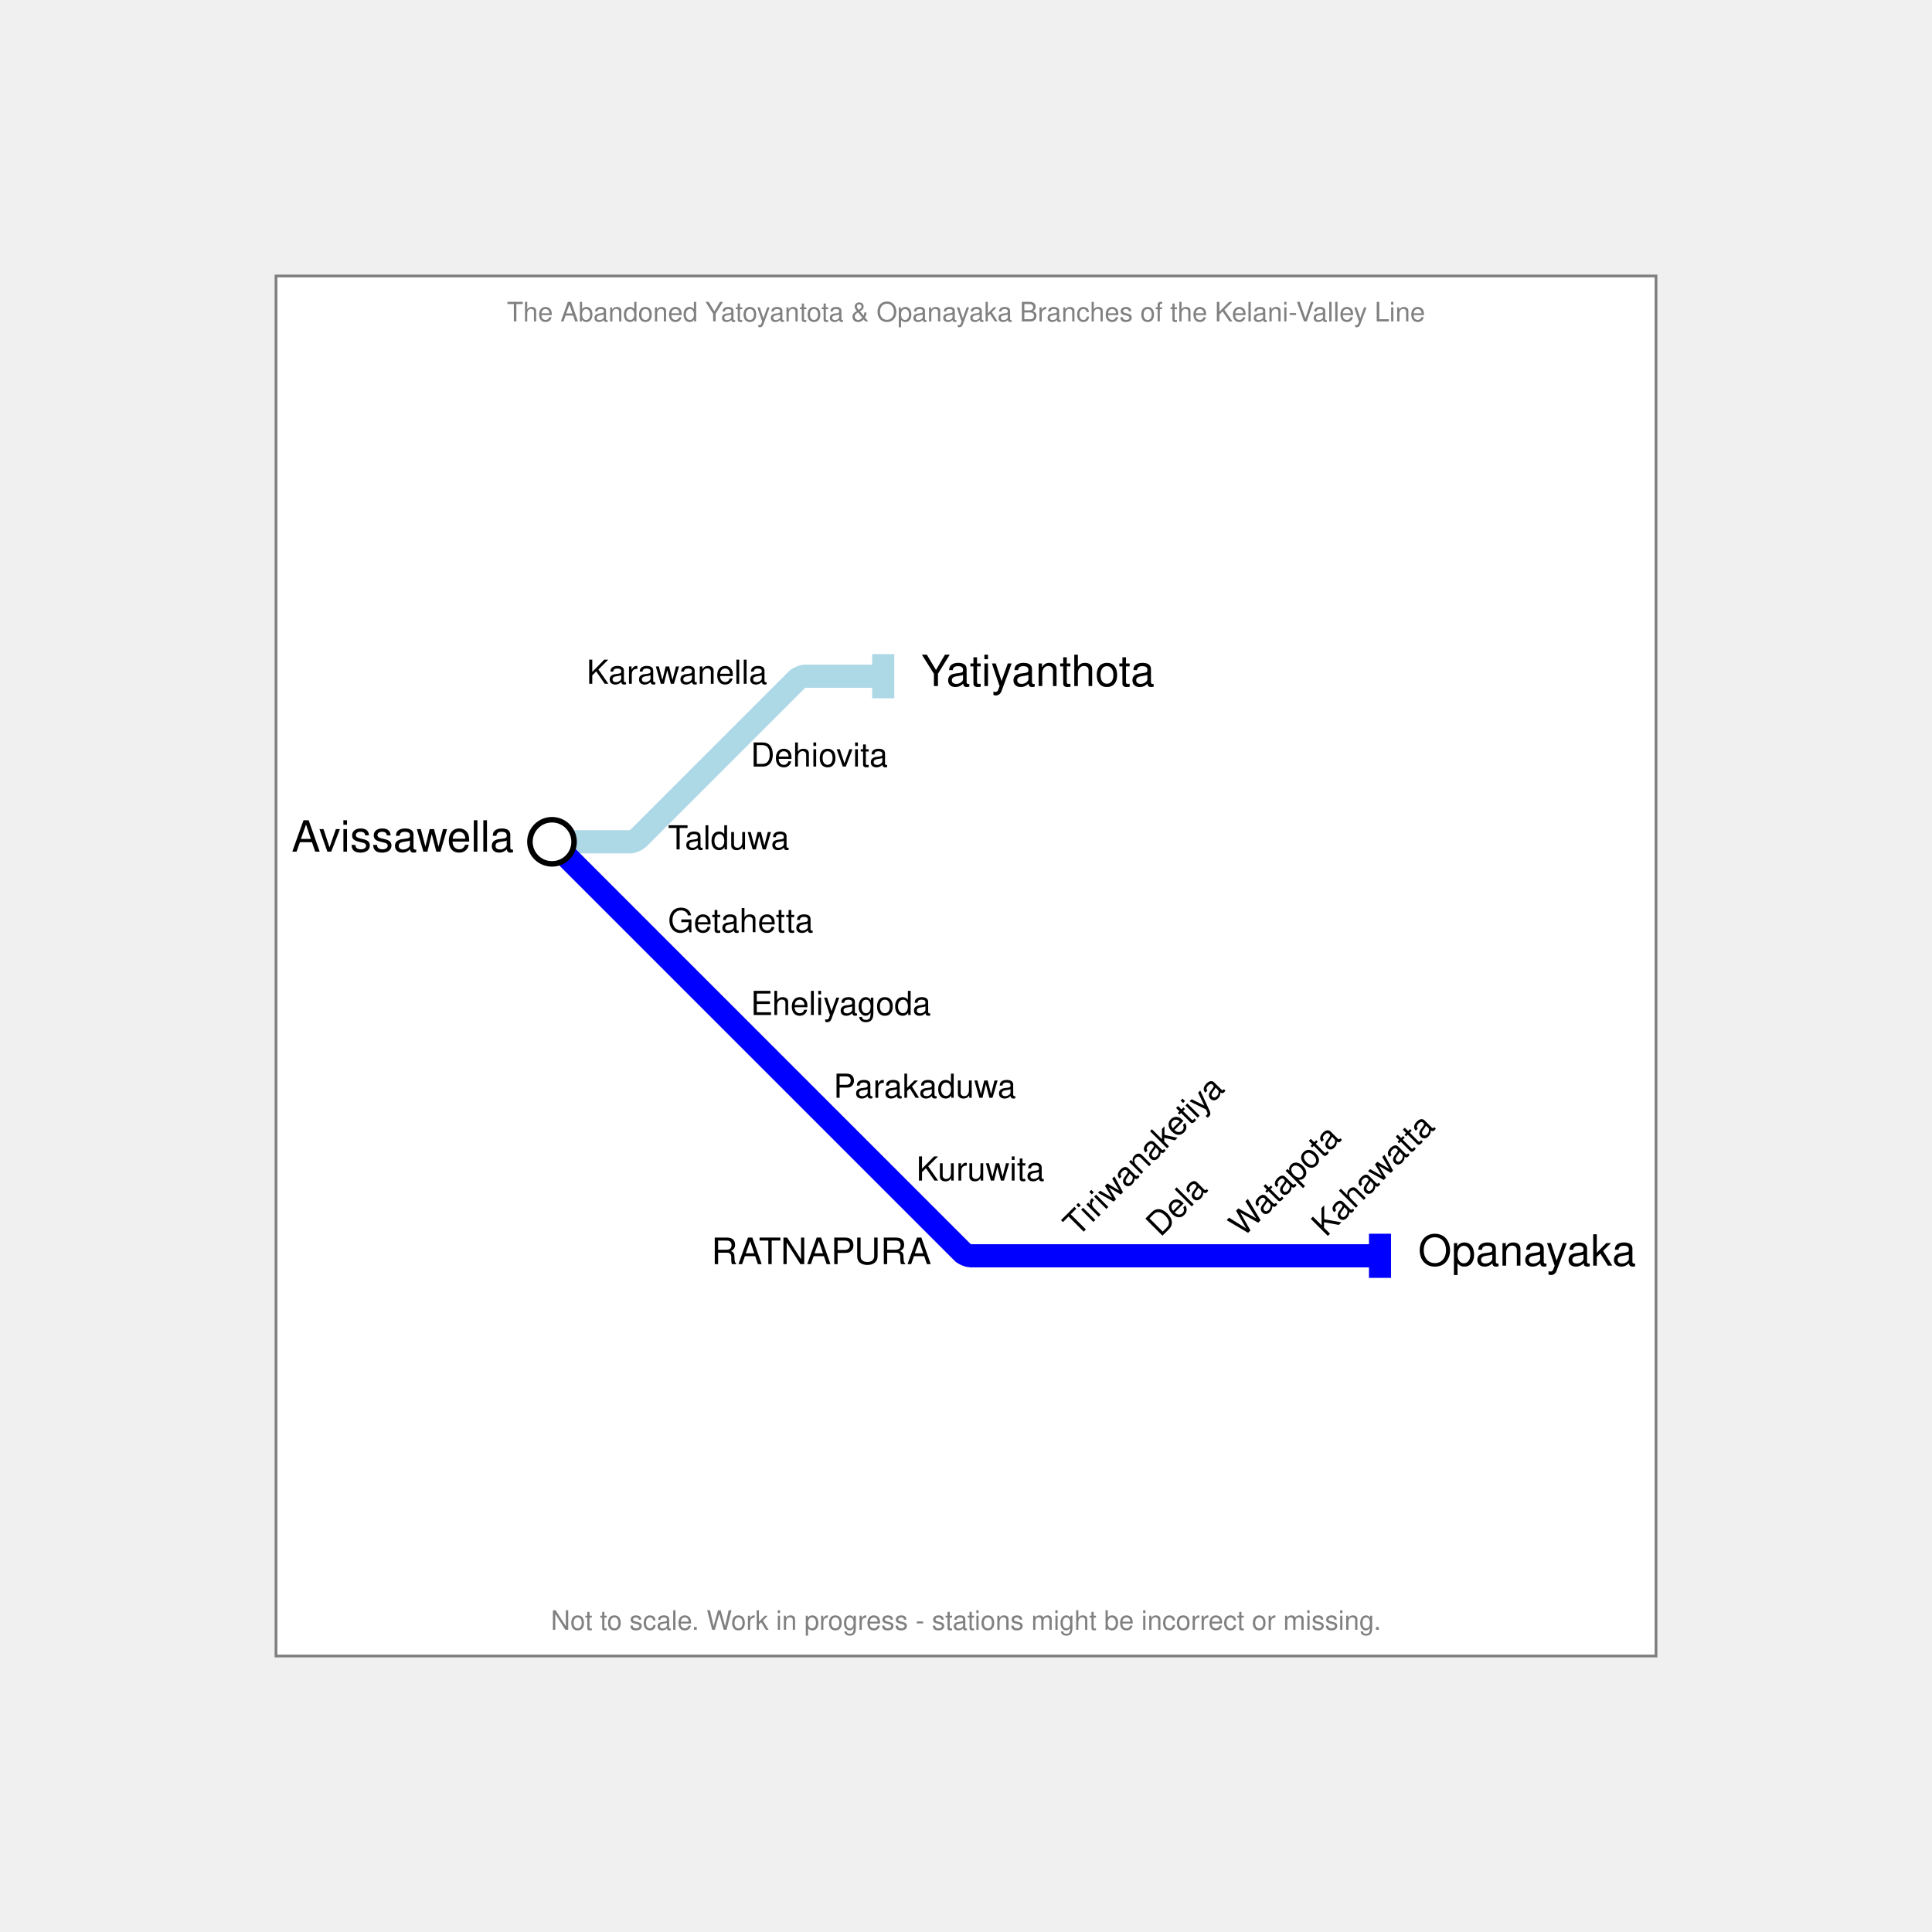
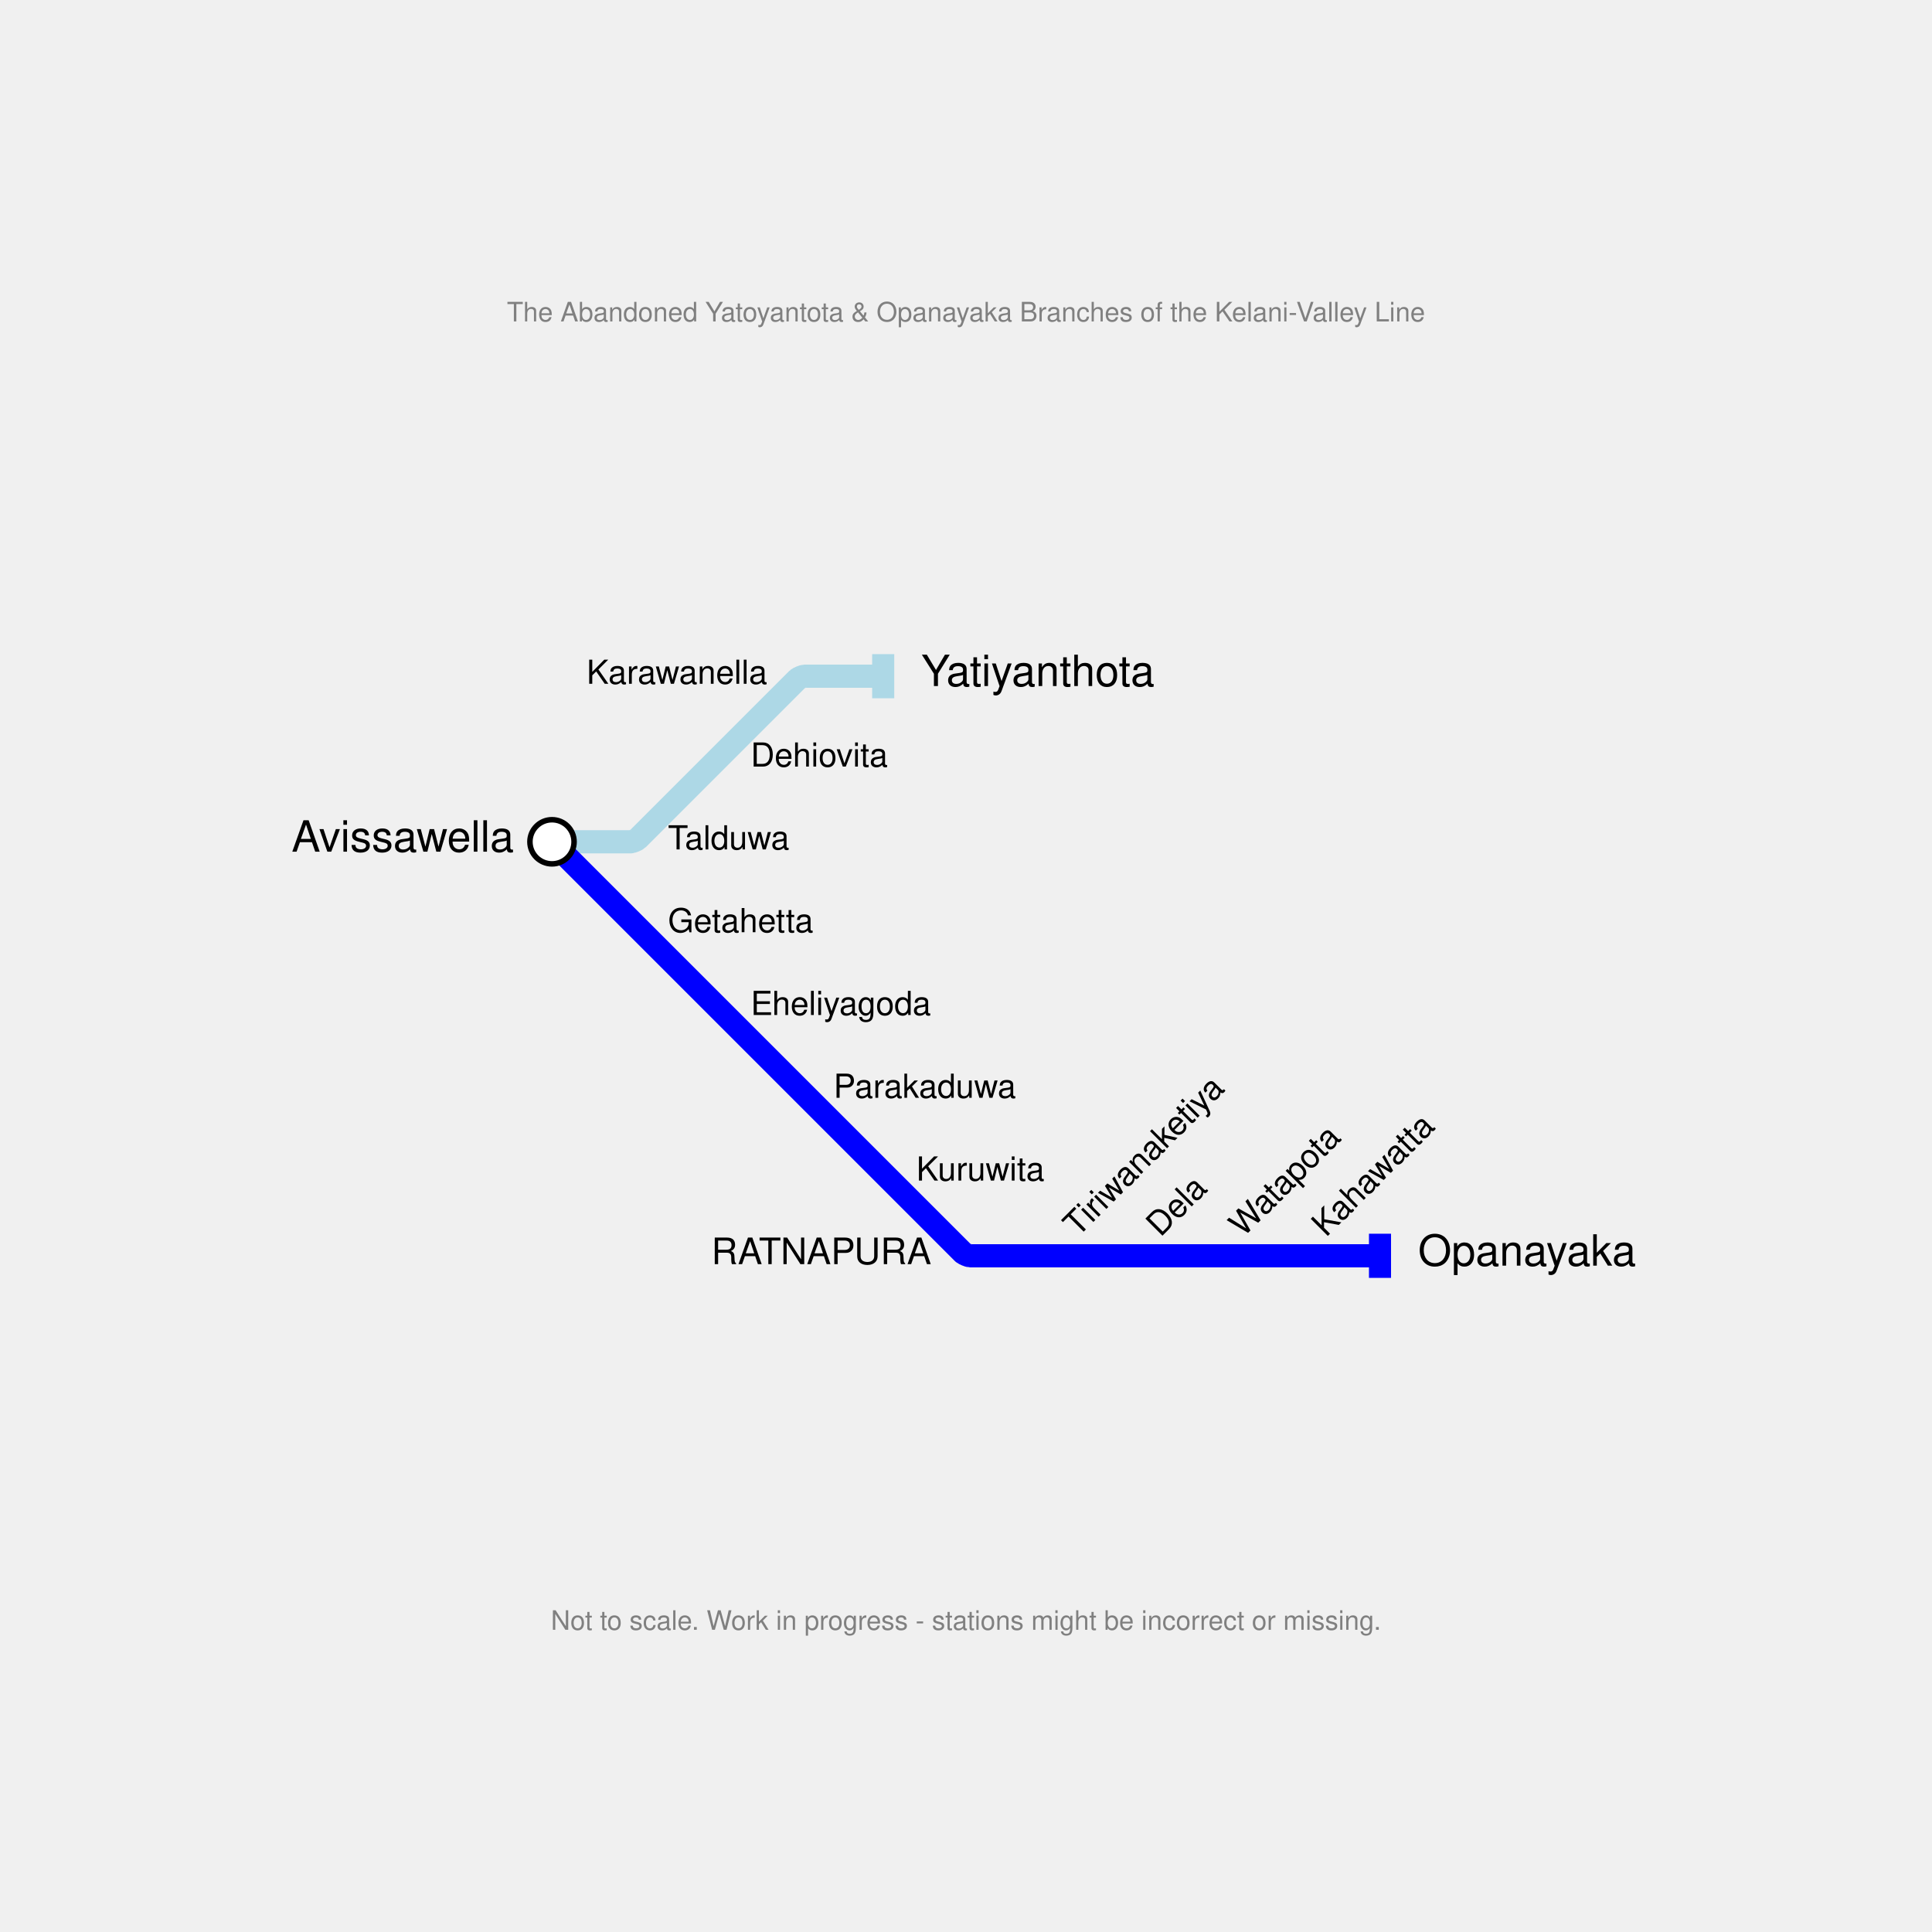
<svg xmlns="http://www.w3.org/2000/svg" width="700" height="700" padding="200">
-   <rect x="100.0" y="100.0" width="500" height="500" fill="white" stroke="gray" />
  <text fill="gray" stroke="none" font-size="9.722" font-family="Helvetica" x="350.0" y="112.0" text-anchor="middle" dominant-baseline="hanging">The Abandoned Yatoyantota &amp; Opanayaka Branches of the Kelani-Valley Line</text>
  <text fill="gray" stroke="none" font-size="9.722" font-family="Helvetica" x="350.0" y="588.0" text-anchor="middle" dominant-baseline="text-top">Not to scale. Work in progress - stations might be incorrect or missing.</text>
  <g>
    <path fill="none" stroke-width="8.4" stroke-opacity="1" d="M 200.0,305.0 L 228.5,305.0 C 229.0,305.0 230.707,304.293 231.061,303.939 L 260.0,275.0 L 288.939,246.061 C 289.293,245.707 291.0,245.0 291.5,245.0 L 320.0,245.0" stroke="lightblue" />
    <rect stroke="none" fill-opacity="1" x="316" y="237" width="8" height="16" fill="lightblue" />
  </g>
  <g>
    <path fill="none" stroke-width="8.4" stroke-opacity="1" d="M 200.0,305.0 L 230.0,335.0 L 260.0,365.0 L 290.0,395.0 L 320.0,425.0 L 348.939,453.939 C 349.293,454.293 351.0,455.0 351.5,455.0 L 380.0,455.0 L 410.0,455.0 L 440.0,455.0 L 470.0,455.0 L 500.0,455.0" stroke="blue" />
    <rect stroke="none" fill-opacity="1" x="496" y="447" width="8" height="16" fill="blue" />
  </g>
  <g>
    <circle r="8" fill="white" stroke="black" stroke-width="2.0" cx="200" cy="305" />
-     <text fill="black" stroke="none" font-size="15.6" font-family="Helvetica" font-weight="100" text-anchor="end" dominant-baseline="central" x="186.2" y="305" transform="translate(200,305) rotate(-0) translate(-200,-305)">Avissawella</text>
+     <text fill="black" stroke="none" font-size="15.6" font-family="Helvetica" font-weight="100" text-anchor="end" dominant-baseline="central" x="186.2" y="305" transform="translate(200,305) rotate(0) translate(-200,-305)">Avissawella</text>
  </g>
  <g>
-     <text fill="black" stroke="none" font-size="15.6" font-family="Helvetica" font-weight="100" text-anchor="start" dominant-baseline="central" x="333.8" y="245" transform="translate(320,245) rotate(-0) translate(-320,-245)">Yatiyanthota</text>
+     <text fill="black" stroke="none" font-size="15.6" font-family="Helvetica" font-weight="100" text-anchor="start" dominant-baseline="central" x="333.8" y="245" transform="translate(320,245) rotate(0) translate(-320,-245)">Yatiyanthota</text>
  </g>
  <g>
-     <text fill="black" stroke="none" font-size="15.6" font-family="Helvetica" font-weight="100" text-anchor="start" dominant-baseline="central" x="513.8" y="455" transform="translate(500,455) rotate(-0) translate(-500,-455)">Opanayaka</text>
+     <text fill="black" stroke="none" font-size="15.6" font-family="Helvetica" font-weight="100" text-anchor="start" dominant-baseline="central" x="513.8" y="455" transform="translate(500,455) rotate(0) translate(-500,-455)">Opanayaka</text>
  </g>
  <g>
-     <text fill="black" stroke="none" font-size="13.2" font-family="Helvetica" font-weight="100" text-anchor="end" dominant-baseline="central" x="337.4" y="455" transform="translate(350,455) rotate(-0) translate(-350,-455)">RATNAPURA</text>
+     <text fill="black" stroke="none" font-size="13.2" font-family="Helvetica" font-weight="100" text-anchor="end" dominant-baseline="central" x="337.4" y="455" transform="translate(350,455) rotate(0) translate(-350,-455)">RATNAPURA</text>
  </g>
  <g>
-     <text fill="black" stroke="none" font-size="12" font-family="Helvetica" font-weight="100" text-anchor="start" dominant-baseline="central" x="242.0" y="305" transform="translate(230,305) rotate(-0) translate(-230,-305)">Talduwa</text>
+     <text fill="black" stroke="none" font-size="12" font-family="Helvetica" font-weight="100" text-anchor="start" dominant-baseline="central" x="242.0" y="305" transform="translate(230,305) rotate(0) translate(-230,-305)">Talduwa</text>
  </g>
  <g>
-     <text fill="black" stroke="none" font-size="12" font-family="Helvetica" font-weight="100" text-anchor="start" dominant-baseline="central" x="272.0" y="275" transform="translate(260,275) rotate(-0) translate(-260,-275)">Dehiovita</text>
+     <text fill="black" stroke="none" font-size="12" font-family="Helvetica" font-weight="100" text-anchor="start" dominant-baseline="central" x="272.0" y="275" transform="translate(260,275) rotate(0) translate(-260,-275)">Dehiovita</text>
  </g>
  <g>
-     <text fill="black" stroke="none" font-size="12" font-family="Helvetica" font-weight="100" text-anchor="end" dominant-baseline="central" x="278.0" y="245" transform="translate(290,245) rotate(-0) translate(-290,-245)">Karawanella</text>
+     <text fill="black" stroke="none" font-size="12" font-family="Helvetica" font-weight="100" text-anchor="end" dominant-baseline="central" x="278.0" y="245" transform="translate(290,245) rotate(0) translate(-290,-245)">Karawanella</text>
  </g>
  <g>
-     <text fill="black" stroke="none" font-size="12" font-family="Helvetica" font-weight="100" text-anchor="start" dominant-baseline="central" x="242.0" y="335" transform="translate(230,335) rotate(-0) translate(-230,-335)">Getahetta</text>
+     <text fill="black" stroke="none" font-size="12" font-family="Helvetica" font-weight="100" text-anchor="start" dominant-baseline="central" x="242.0" y="335" transform="translate(230,335) rotate(0) translate(-230,-335)">Getahetta</text>
  </g>
  <g>
-     <text fill="black" stroke="none" font-size="12" font-family="Helvetica" font-weight="100" text-anchor="start" dominant-baseline="central" x="272.0" y="365" transform="translate(260,365) rotate(-0) translate(-260,-365)">Eheliyagoda</text>
+     <text fill="black" stroke="none" font-size="12" font-family="Helvetica" font-weight="100" text-anchor="start" dominant-baseline="central" x="272.0" y="365" transform="translate(260,365) rotate(0) translate(-260,-365)">Eheliyagoda</text>
  </g>
  <g>
-     <text fill="black" stroke="none" font-size="12" font-family="Helvetica" font-weight="100" text-anchor="start" dominant-baseline="central" x="302.0" y="395" transform="translate(290,395) rotate(-0) translate(-290,-395)">Parakaduwa</text>
+     <text fill="black" stroke="none" font-size="12" font-family="Helvetica" font-weight="100" text-anchor="start" dominant-baseline="central" x="302.0" y="395" transform="translate(290,395) rotate(0) translate(-290,-395)">Parakaduwa</text>
  </g>
  <g>
-     <text fill="black" stroke="none" font-size="12" font-family="Helvetica" font-weight="100" text-anchor="start" dominant-baseline="central" x="332.0" y="425" transform="translate(320,425) rotate(-0) translate(-320,-425)">Kuruwita</text>
+     <text fill="black" stroke="none" font-size="12" font-family="Helvetica" font-weight="100" text-anchor="start" dominant-baseline="central" x="332.0" y="425" transform="translate(320,425) rotate(0) translate(-320,-425)">Kuruwita</text>
  </g>
  <g>
    <text fill="black" stroke="none" font-size="12" font-family="Helvetica" font-weight="100" text-anchor="start" dominant-baseline="central" x="392.0" y="455" transform="translate(380,455) rotate(-45) translate(-380,-455)">Tiriwanaketiya</text>
  </g>
  <g>
    <text fill="black" stroke="none" font-size="12" font-family="Helvetica" font-weight="100" text-anchor="start" dominant-baseline="central" x="422.0" y="455" transform="translate(410,455) rotate(-45) translate(-410,-455)">Dela</text>
  </g>
  <g>
    <text fill="black" stroke="none" font-size="12" font-family="Helvetica" font-weight="100" text-anchor="start" dominant-baseline="central" x="452.0" y="455" transform="translate(440,455) rotate(-45) translate(-440,-455)">Watapota</text>
  </g>
  <g>
    <text fill="black" stroke="none" font-size="12" font-family="Helvetica" font-weight="100" text-anchor="start" dominant-baseline="central" x="482.0" y="455" transform="translate(470,455) rotate(-45) translate(-470,-455)">Kahawatta</text>
  </g>
</svg>
